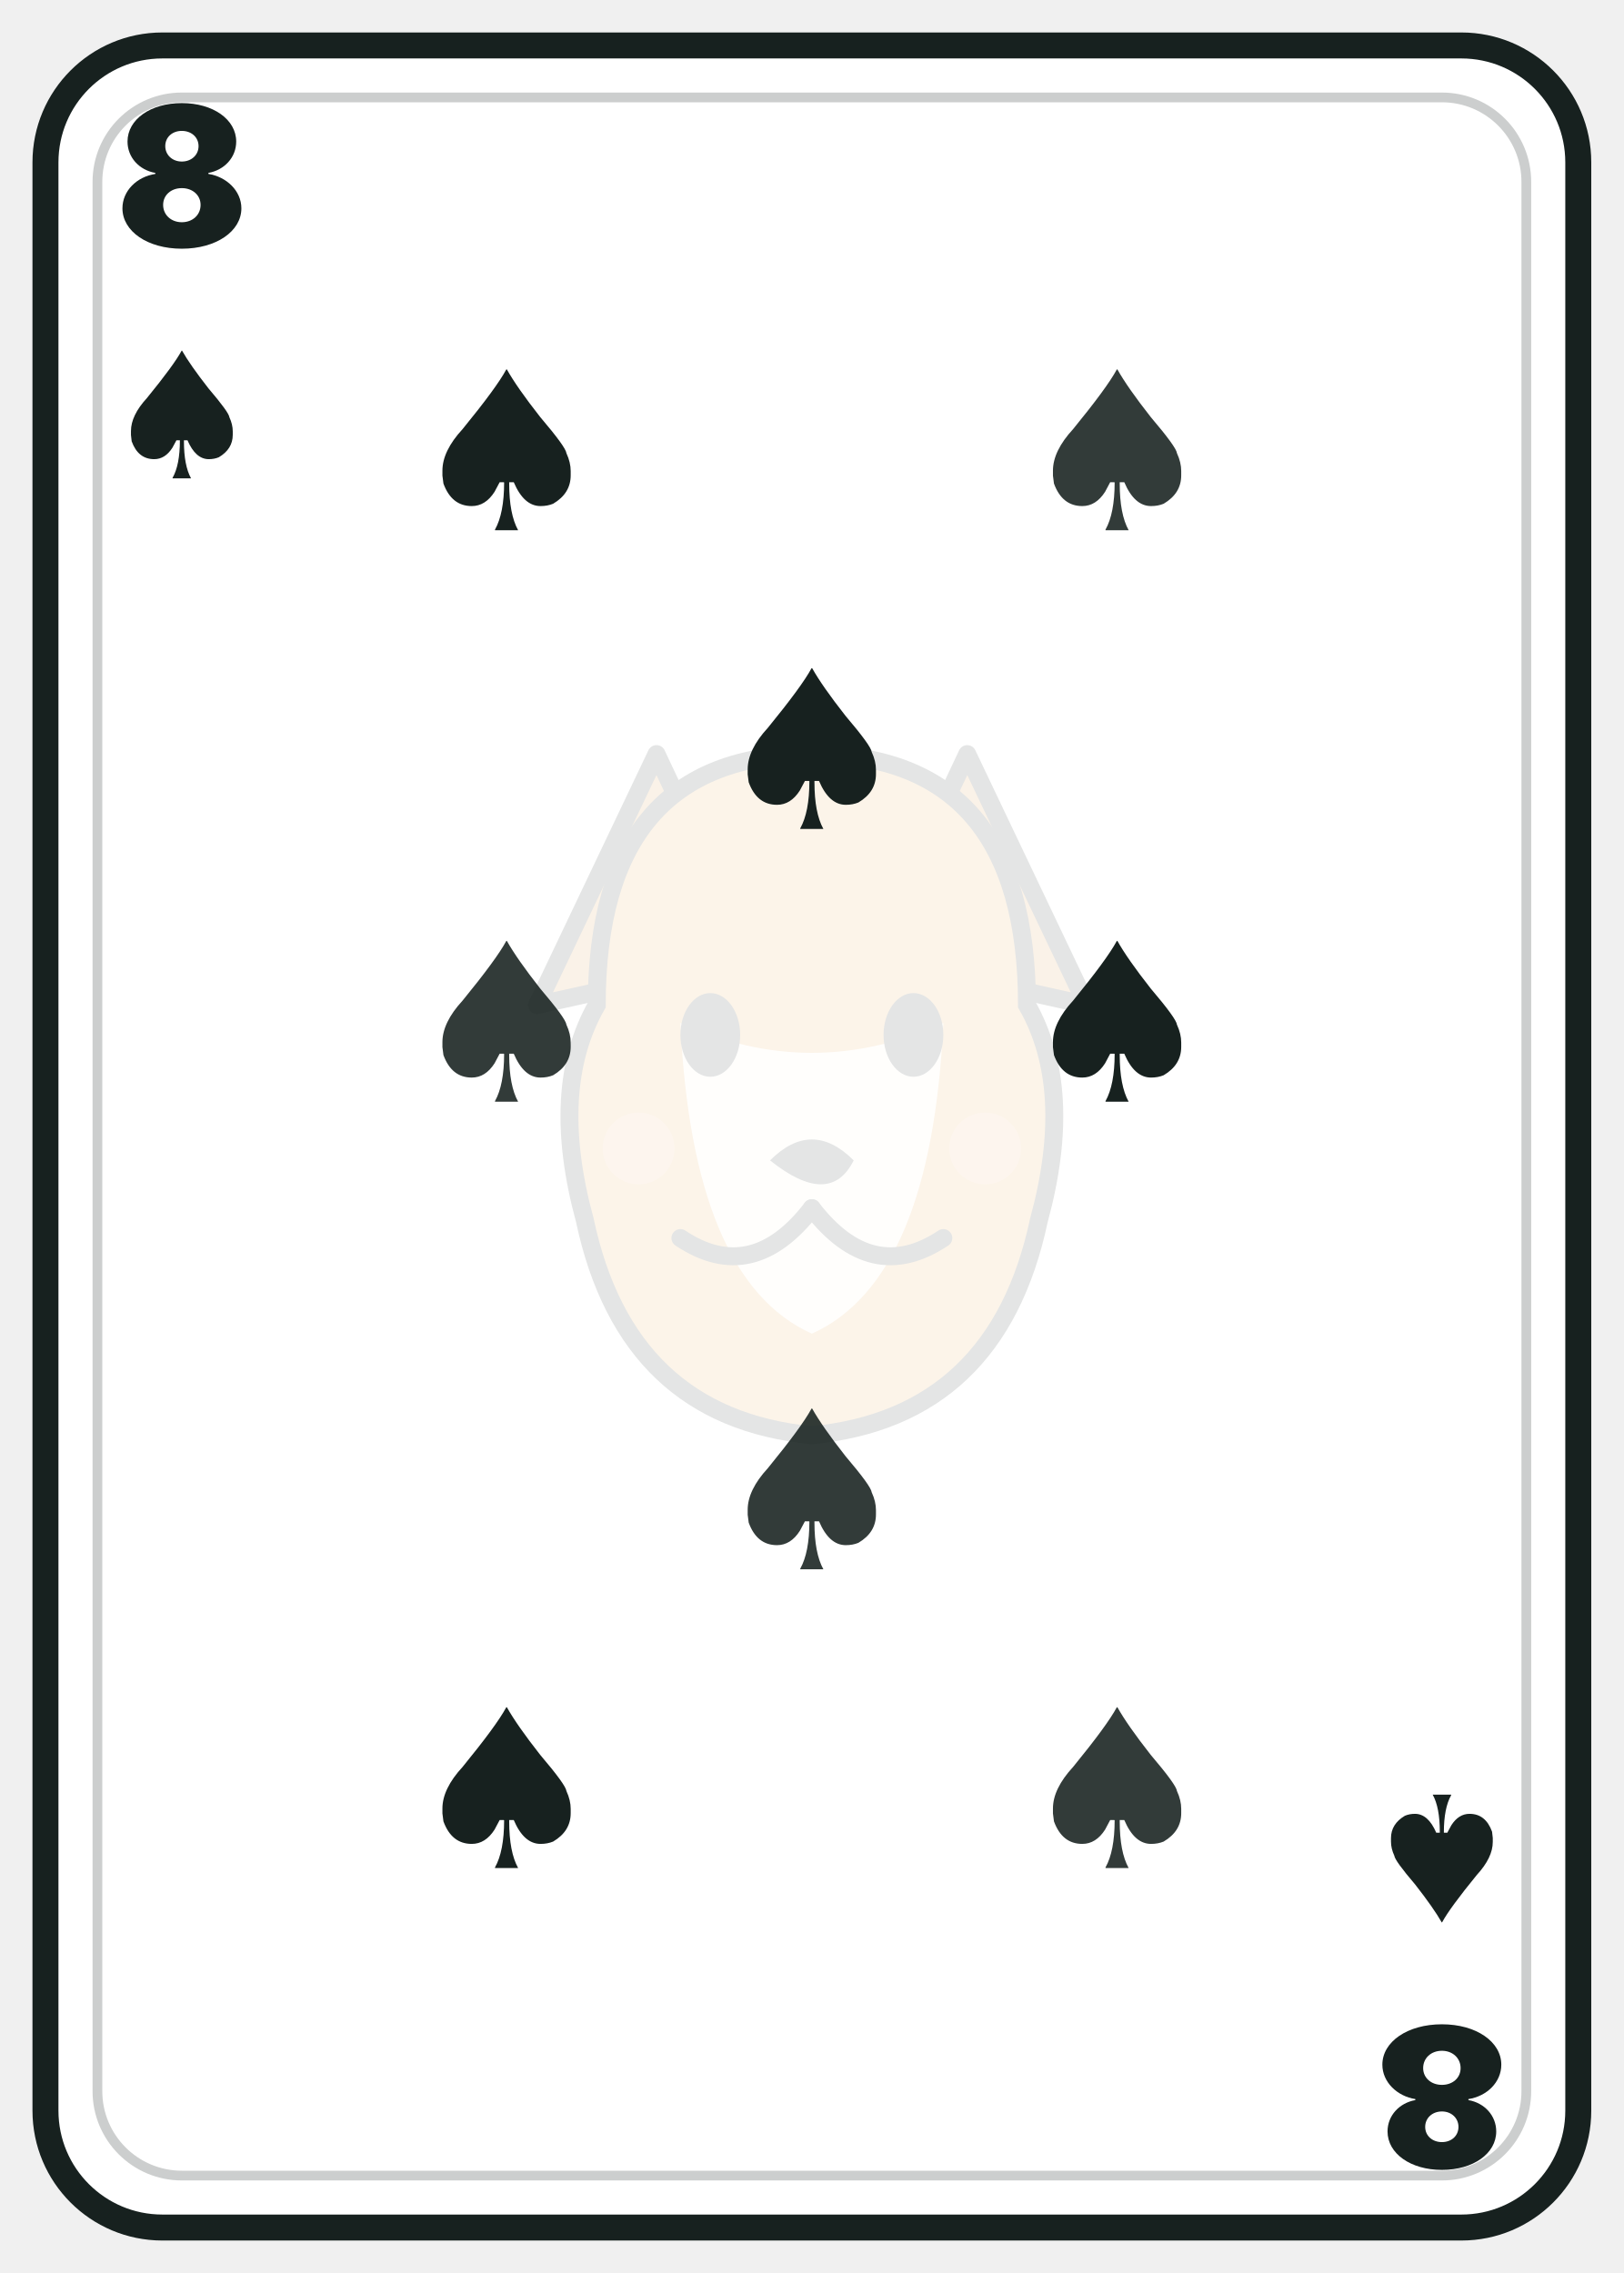
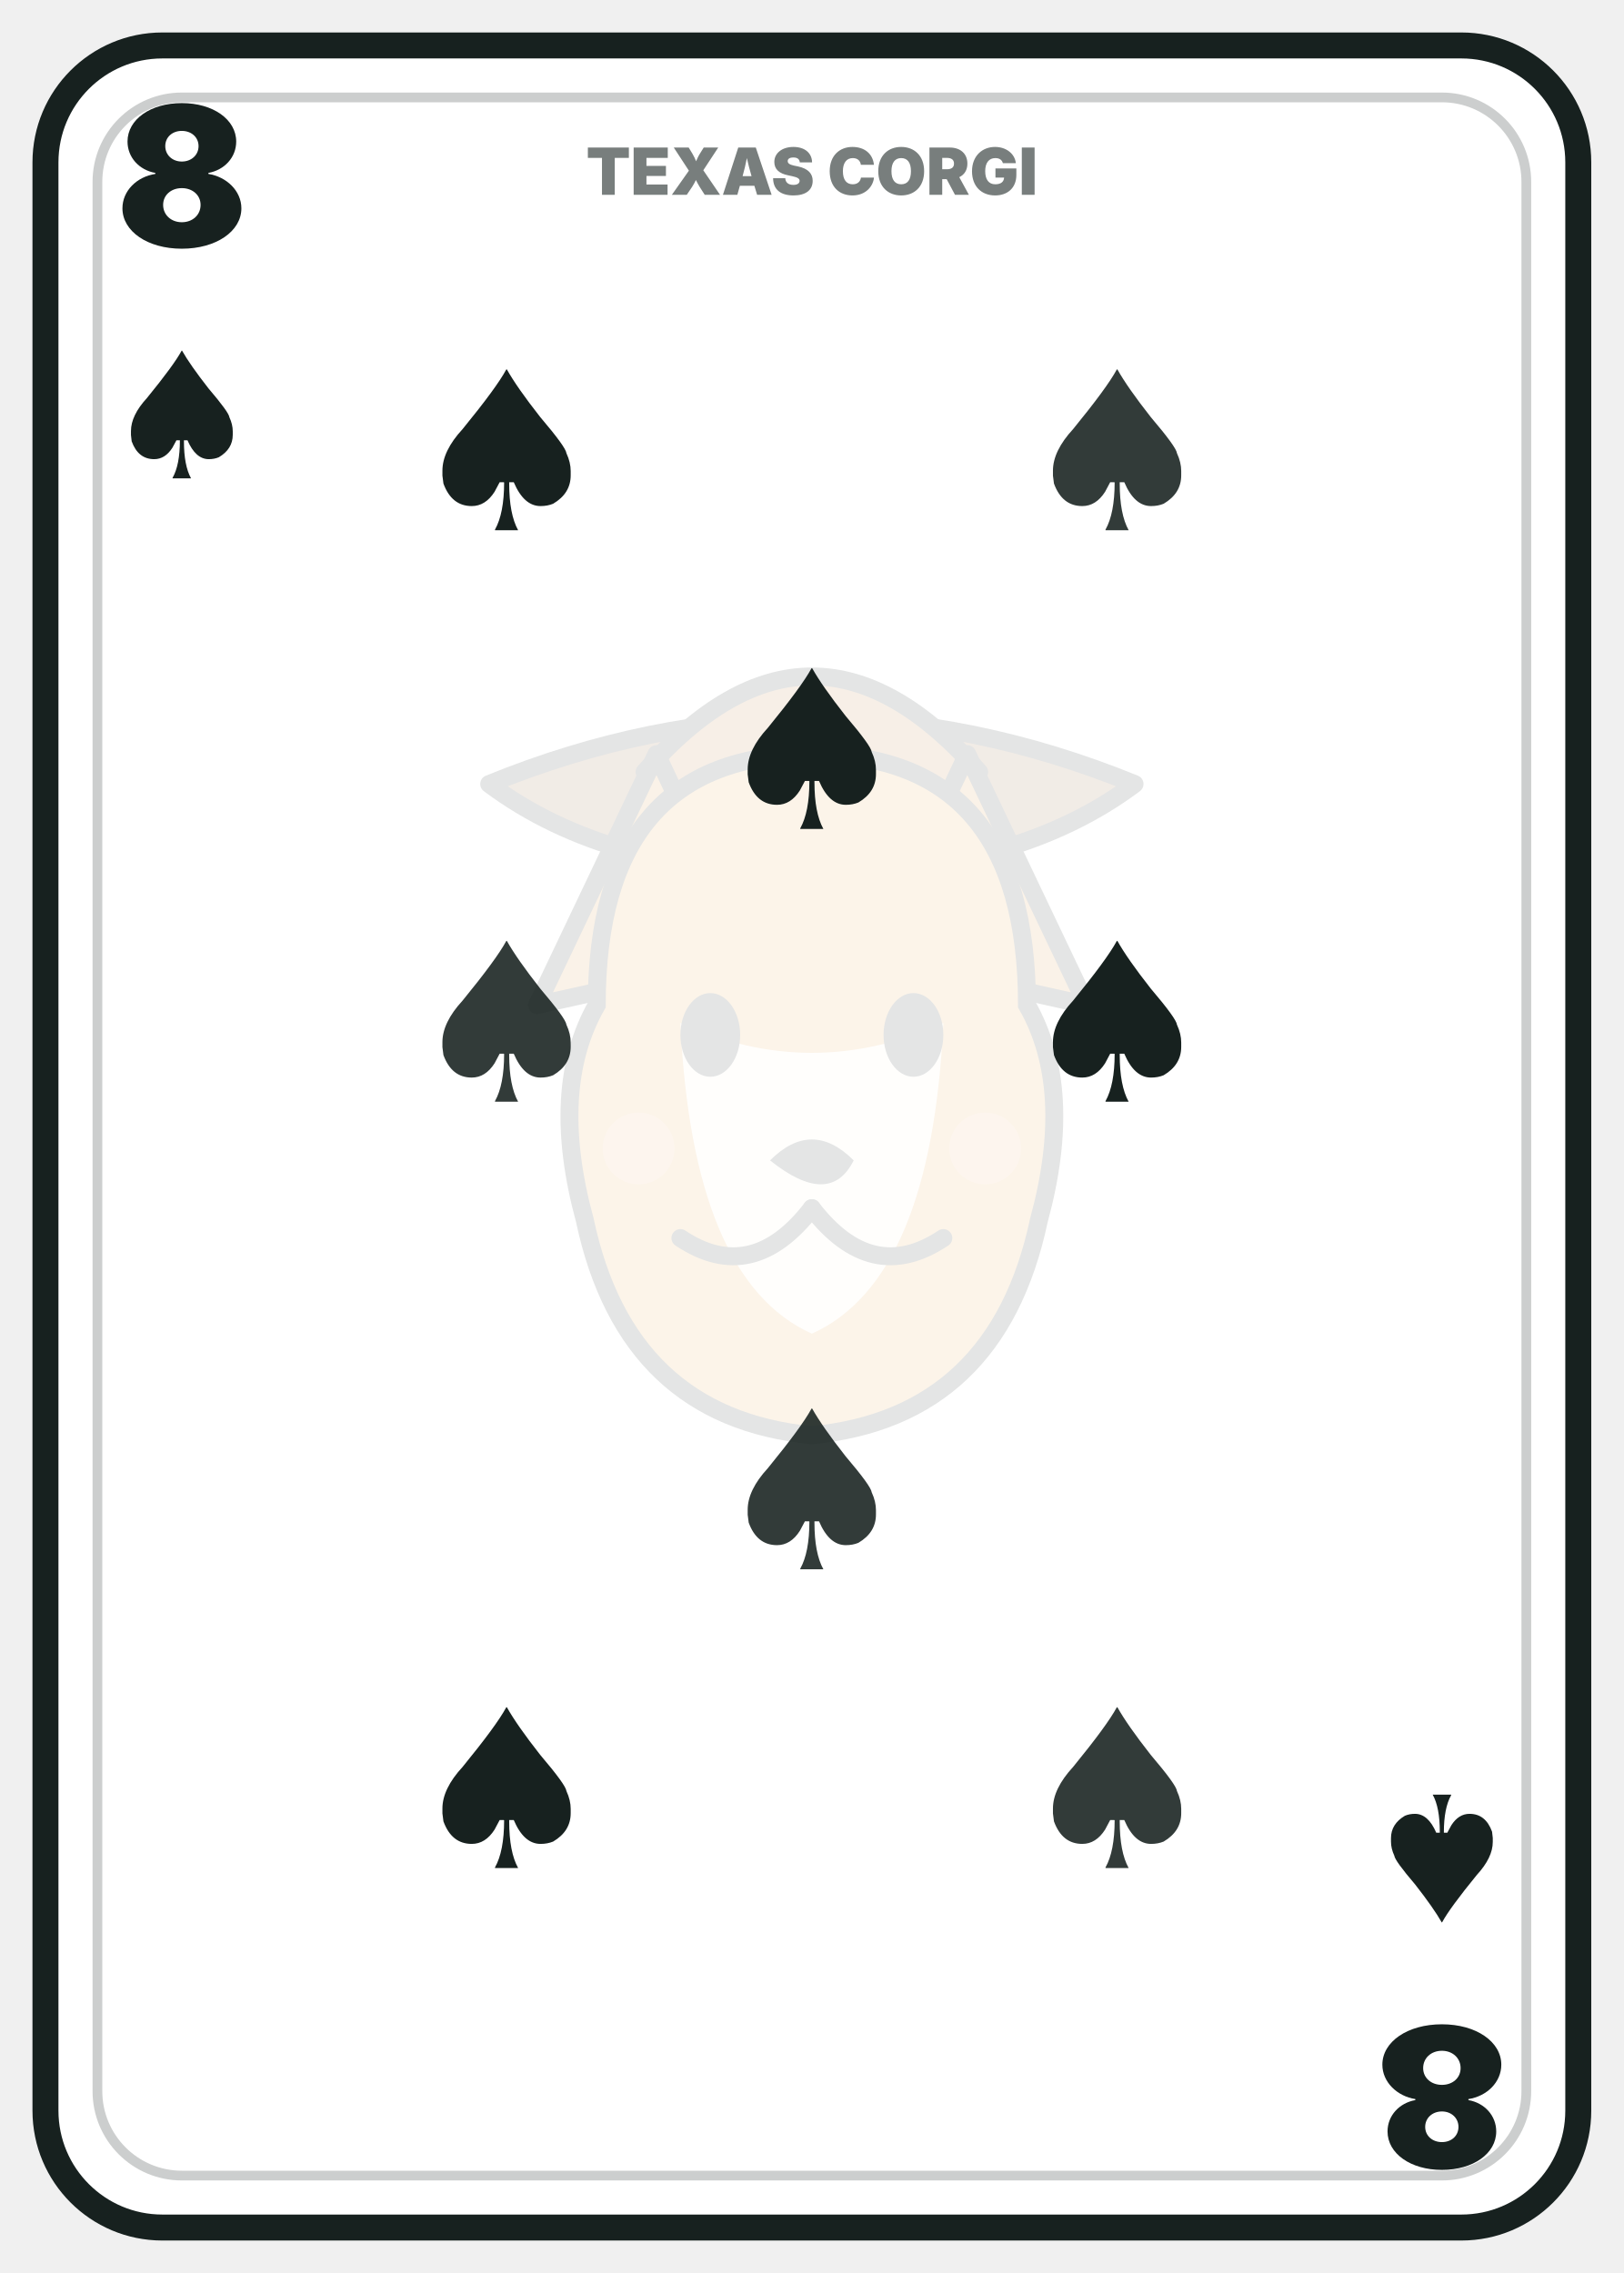
<svg xmlns="http://www.w3.org/2000/svg" width="250" height="350" viewBox="0 0 250 350" role="img" aria-labelledby="title desc">
  <rect x="7" y="7" width="236" height="336" rx="18" fill="#ffffff" stroke="#17211f" stroke-width="4" />
  <rect x="15" y="15" width="220" height="320" rx="13" fill="none" stroke="#17211f" stroke-width="1.5" opacity=".22" />
+   <text x="125" y="30" text-anchor="middle" font-family="Inter, Arial, sans-serif" font-size="10" font-weight="900" fill="#17211f" opacity=".58">TEXAS CORGI</text>
  <g>
    <text x="28" y="38" text-anchor="middle" font-family="Inter, Arial, sans-serif" font-size="30" font-weight="900" fill="#17211f">8</text>
    <text x="28" y="66" text-anchor="middle" dominant-baseline="middle" font-family="Georgia, serif" font-size="27" font-weight="900" fill="#17211f" opacity="1">♠</text>
  </g>
  <g transform="rotate(180 125 175)">
    <text x="28" y="38" text-anchor="middle" font-family="Inter, Arial, sans-serif" font-size="30" font-weight="900" fill="#17211f">8</text>
    <text x="28" y="66" text-anchor="middle" dominant-baseline="middle" font-family="Georgia, serif" font-size="27" font-weight="900" fill="#17211f" opacity="1">♠</text>
  </g>
  <g opacity=".12">
    <g transform="translate(125 175) scale(0.92)">
+       <path d="M -54 -59 q 54 -22 108 0 q -20 15 -54 15 t -54 -15z" fill="#8b5a2b" stroke="#17211f" stroke-width="3" stroke-linejoin="round" />
+       <path d="M -28 -61 q 28 -32 56 0 l -7 20 h -42z" fill="#b97835" stroke="#17211f" stroke-width="3" stroke-linejoin="round" />
+       <polygon points="4.286263797015736e-16,-65 1.728,-60.379 6.657,-60.163 2.796,-57.091 4.114,-52.337 1.8002307947466092e-16,-55.06 -4.114,-52.337 -2.796,-57.091 -6.657,-60.163 -1.728,-60.379" fill="#fff6e8" stroke="#17211f" stroke-width="1.2" stroke-linejoin="round" />
      <path d="M -46 -22 L -26 -64 L -10 -30 Z" fill="#d89038" stroke="#17211f" stroke-width="3" stroke-linejoin="round" />
      <path d="M 46 -22 L 26 -64 L 10 -30 Z" fill="#d89038" stroke="#17211f" stroke-width="3" stroke-linejoin="round" />
      <path d="M -36 -22 q 0 -42 36 -42 t 36 42 q 8 14 2 36 q -7 33 -38 36 q -31 -3 -38 -36 q -6 -22 2 -36z" fill="#e3a146" stroke="#17211f" stroke-width="3" />
      <path d="M -22 -19 q 22 10 44 0 q -2 43 -22 52 q -20 -9 -22 -52z" fill="#fff6e8" />
      <ellipse cx="-17" cy="-17" rx="5" ry="7" fill="#17211f" />
      <ellipse cx="17" cy="-17" rx="5" ry="7" fill="#17211f" />
      <path d="M -7 4 q 7 -7 14 0 q -4 8 -14 0z" fill="#17211f" />
      <path d="M 0 12 q -10 13 -22 5" fill="none" stroke="#17211f" stroke-width="3" stroke-linecap="round" />
      <path d="M 0 12 q 10 13 22 5" fill="none" stroke="#17211f" stroke-width="3" stroke-linecap="round" />
      <path d="M 117.64 203.52 q 7.36 12.88 14.72 0" fill="#e86f7a" stroke="#17211f" stroke-width="1.84" stroke-linecap="round" />
      <circle cx="-29" cy="2" r="6" fill="#f3b283" opacity=".72" />
      <circle cx="29" cy="2" r="6" fill="#f3b283" opacity=".72" />
    </g>
  </g>
  <text x="78" y="72" text-anchor="middle" dominant-baseline="middle" font-family="Georgia, serif" font-size="34" font-weight="900" fill="#17211f" opacity="1">♠</text>
  <text x="172" y="72" text-anchor="middle" dominant-baseline="middle" font-family="Georgia, serif" font-size="34" font-weight="900" fill="#17211f" opacity="0.88">♠</text>
  <text x="125" y="118" text-anchor="middle" dominant-baseline="middle" font-family="Georgia, serif" font-size="34" font-weight="900" fill="#17211f" opacity="1">♠</text>
  <text x="78" y="160" text-anchor="middle" dominant-baseline="middle" font-family="Georgia, serif" font-size="34" font-weight="900" fill="#17211f" opacity="0.88">♠</text>
  <text x="172" y="160" text-anchor="middle" dominant-baseline="middle" font-family="Georgia, serif" font-size="34" font-weight="900" fill="#17211f" opacity="1">♠</text>
  <text x="125" y="232" text-anchor="middle" dominant-baseline="middle" font-family="Georgia, serif" font-size="34" font-weight="900" fill="#17211f" opacity="0.88">♠</text>
  <text x="78" y="278" text-anchor="middle" dominant-baseline="middle" font-family="Georgia, serif" font-size="34" font-weight="900" fill="#17211f" opacity="1">♠</text>
  <text x="172" y="278" text-anchor="middle" dominant-baseline="middle" font-family="Georgia, serif" font-size="34" font-weight="900" fill="#17211f" opacity="0.88">♠</text>
</svg>
